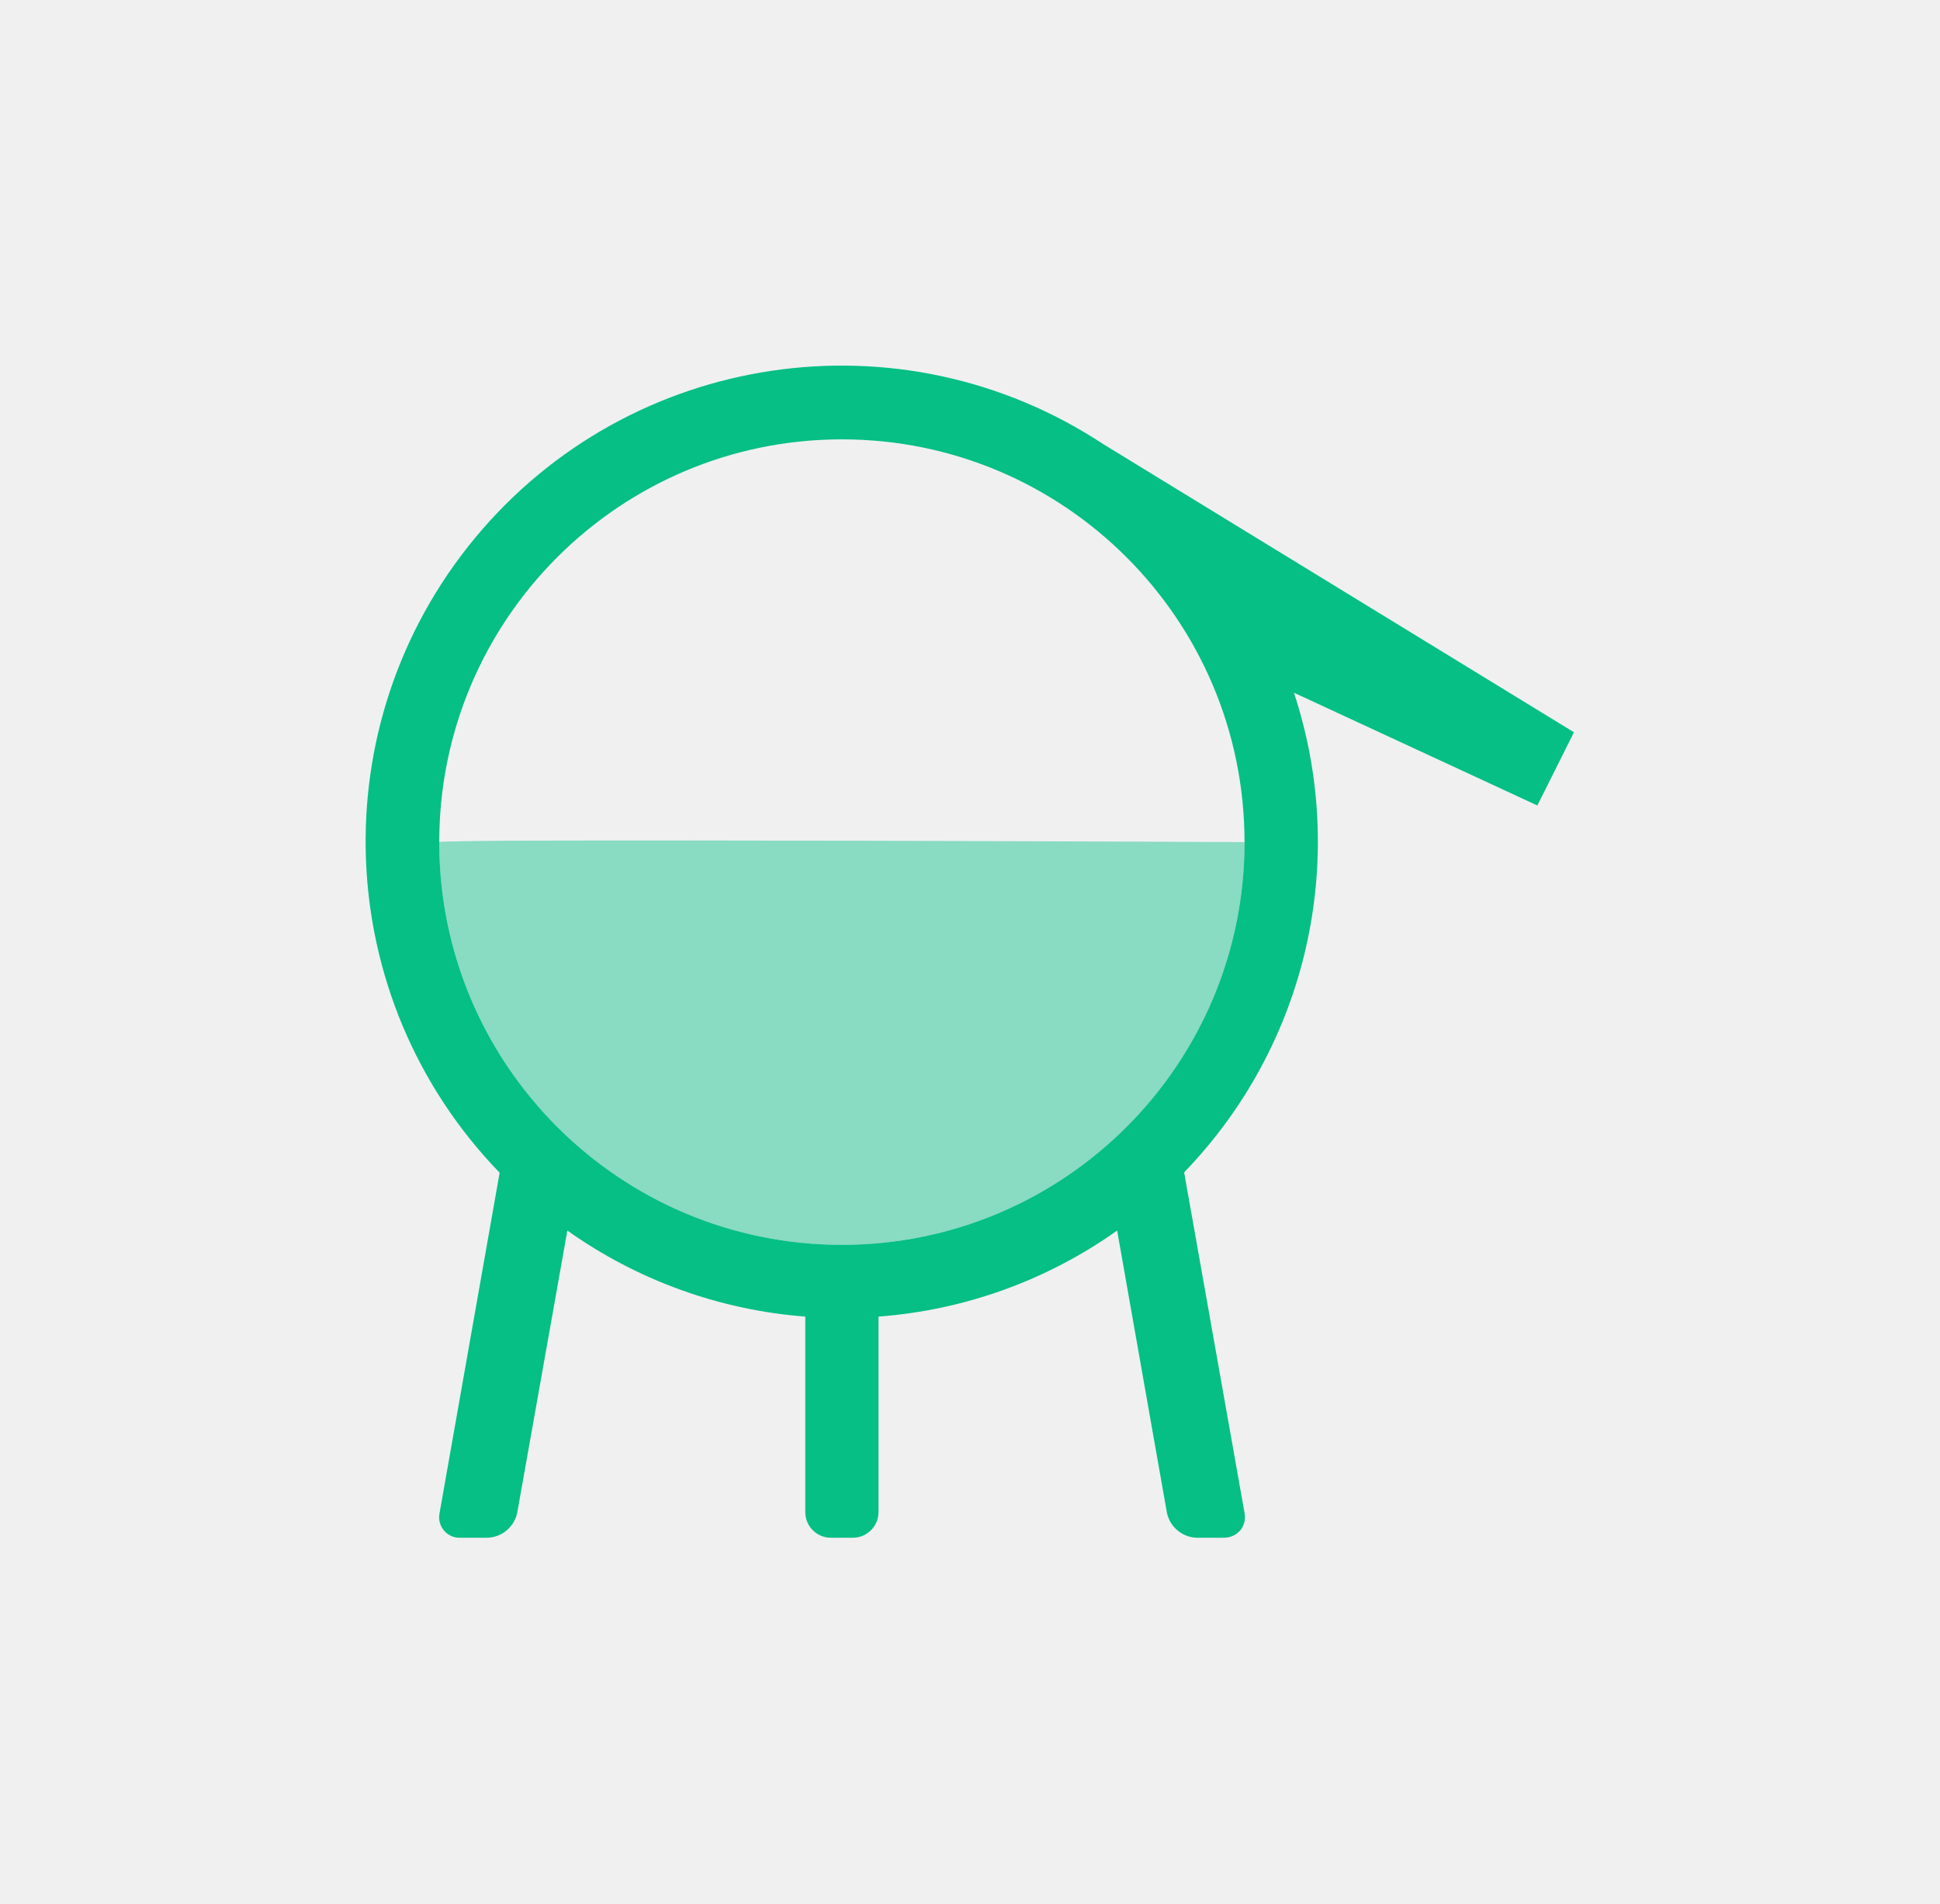
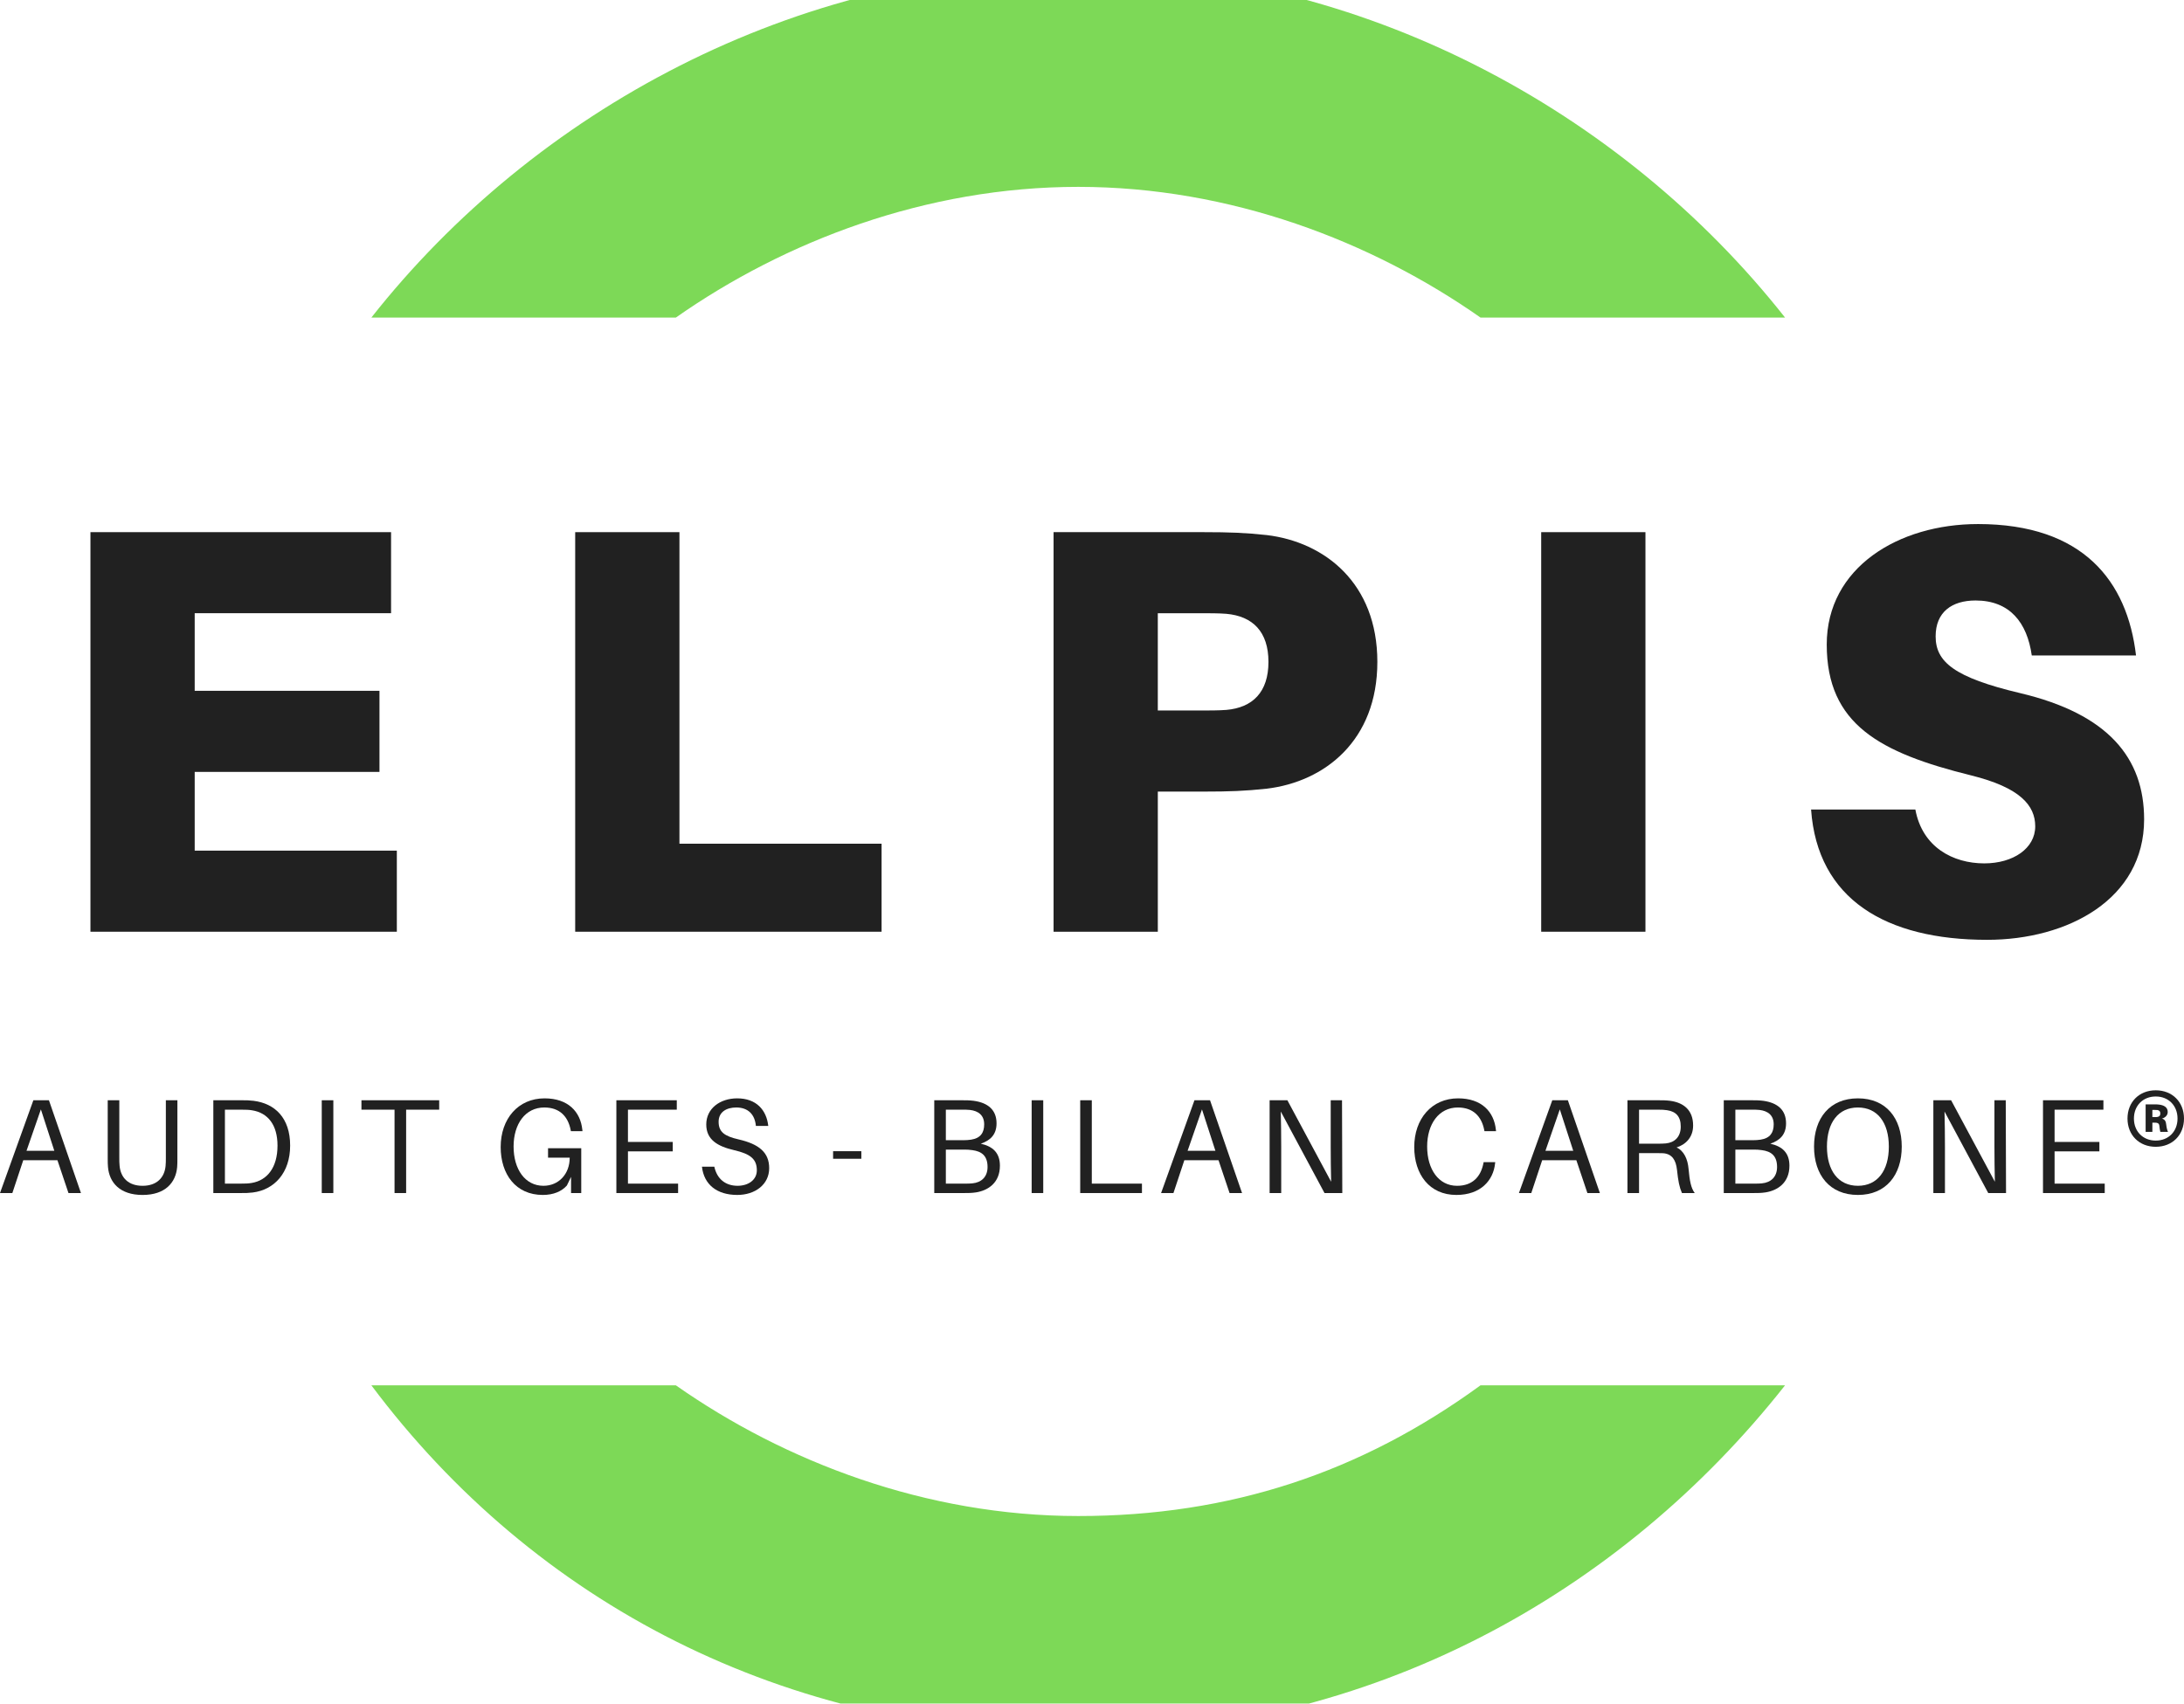
- <svg xmlns="http://www.w3.org/2000/svg" width="53" height="52" viewBox="-10 -10 53 52">
-   <g fill="#05BF85" fill-rule="evenodd">
-     <path d="M20.14 2.13L33 10l-1 2-6.65-3.08a12.99 12.99 0 0 1-3 13.1l1.65 9.3c.07.38-.2.68-.57.68h-.74a.86.86 0 0 1-.81-.68l-1.36-7.71A12.93 12.93 0 0 1 14 25.96v5.34a.7.7 0 0 1-.7.7h-.6a.7.7 0 0 1-.7-.7v-5.34a12.93 12.93 0 0 1-6.5-2.35l-1.37 7.71a.86.86 0 0 1-.81.68h-.73a.56.56 0 0 1-.58-.68l1.64-9.29a13 13 0 0 1 16.49-19.9zM13 24a11 11 0 1 0 0-22 11 11 0 0 0 0 22z" />
-     <path fill-opacity=".44" d="M13 24a11 11 0 0 0 11-11s-22-.1-22 0a11 11 0 0 0 11 11z" />
+ <svg xmlns="http://www.w3.org/2000/svg" xmlns:xlink="http://www.w3.org/1999/xlink" width="220.142pt" height="171.75pt" viewBox="0 0 220.142 171.75" version="1.1" id="svg215">
+   <defs id="defs76">
+     <g id="g68">
+       <symbol overflow="visible" id="glyph0-0">
+         <path style="stroke:none" d="m 35.555,-8.176 h -20.375 v -7.938 h 18.625 v -8.176 h -18.625 v -7.824 h 19.793 v -8.172 H 4.672 V 0 h 30.883 z m 0,0" id="path2" />
+       </symbol>
+       <symbol overflow="visible" id="glyph0-1">
+         <path style="stroke:none" d="m 35.555,-8.875 h -20.375 V -40.285 H 4.672 V 0 h 30.883 z m 0,0" id="path5" />
+       </symbol>
+       <symbol overflow="visible" id="glyph0-2">
+         <path style="stroke:none" d="m 26.156,-39.992 c -2.16,-0.234 -3.793,-0.293 -6.305,-0.293 H 4.672 V 0 h 10.508 v -14.129 h 4.672 c 2.512,0 4.145,-0.059 6.305,-0.293 5.84,-0.699 11.152,-4.844 11.152,-12.785 0,-7.941 -5.312,-12.086 -11.152,-12.785 z m -4.086,17.629 c -0.762,0.059 -1.695,0.059 -2.805,0.059 h -4.086 v -9.809 h 4.086 c 1.109,0 2.043,0 2.805,0.059 2.684,0.234 4.262,1.812 4.262,4.848 0,3.035 -1.578,4.613 -4.262,4.844 z m 0,0" id="path8" />
+       </symbol>
+       <symbol overflow="visible" id="glyph0-3">
+         <path style="stroke:none" d="M 15.18,0 V -40.285 H 4.672 V 0 Z m 0,0" id="path11" />
+       </symbol>
+       <symbol overflow="visible" id="glyph0-4">
+         <path style="stroke:none" d="m 18.801,-41.102 c -8,0 -15.238,4.379 -15.238,12.145 0,8.055 5.371,10.918 14.535,13.191 4.965,1.227 6.48,3.039 6.48,5.141 0,2.219 -2.215,3.734 -5.137,3.734 -3.152,0 -6.246,-1.633 -6.945,-5.43 H 1.984 c 0.645,9.051 7.531,13.137 17.75,13.137 8.117,0 15.82,-4.086 15.82,-12.145 0,-6.188 -3.617,-10.625 -12.492,-12.727 -6.656,-1.578 -8.523,-3.152 -8.523,-5.723 0,-2.449 1.633,-3.617 4.027,-3.617 3.445,0 5.195,2.219 5.664,5.543 h 10.508 c -0.875,-7.473 -5.312,-13.25 -15.938,-13.25 z m 0,0" id="path14" />
+       </symbol>
+       <symbol overflow="visible" id="glyph1-0">
+         <path style="stroke:none" d="M 6.184,-3.309 7.297,0 H 8.555 L 5.328,-9.355 H 3.758 L 0.395,0 h 1.246 l 1.098,-3.309 z m -3.117,-0.949 1.449,-4.176 1.355,4.176 z m 0,0" id="path17" />
+       </symbol>
+       <symbol overflow="visible" id="glyph1-1">
+         <path style="stroke:none" d="M 8.297,-9.355 H 7.133 v 5.789 c 0,0.297 0,0.582 -0.027,0.828 -0.109,1.18 -0.883,2.008 -2.32,2.008 -1.438,0 -2.207,-0.828 -2.316,-2.008 C 2.441,-2.984 2.441,-3.27 2.441,-3.566 V -9.355 H 1.273 v 5.898 c 0,0.297 0,0.57 0.027,0.84 0.137,1.559 1.195,2.809 3.484,2.809 2.293,0 3.352,-1.25 3.488,-2.809 0.023,-0.27 0.023,-0.543 0.023,-0.84 z m 0,0" id="path20" />
+       </symbol>
+       <symbol overflow="visible" id="glyph1-2">
+         <path style="stroke:none" d="M 5.398,-9.301 C 4.922,-9.355 4.707,-9.355 4.203,-9.355 H 1.355 V 0 h 2.781 c 0.5,0 0.719,0 1.191,-0.055 C 7.5,-0.324 9.098,-2.035 9.098,-4.785 c 0,-2.793 -1.531,-4.246 -3.699,-4.516 z M 5.207,-1.016 C 4.91,-0.961 4.555,-0.949 4.066,-0.949 H 2.523 V -8.406 h 1.613 c 0.488,0 0.84,0.012 1.137,0.066 1.59,0.258 2.551,1.477 2.551,3.555 0,2.207 -1.031,3.512 -2.617,3.77 z m 0,0" id="path23" />
+       </symbol>
+       <symbol overflow="visible" id="glyph1-3">
+         <path style="stroke:none" d="M 2.523,0 V -9.355 H 1.355 V 0 Z m 0,0" id="path26" />
+       </symbol>
+       <symbol overflow="visible" id="glyph1-4">
+         <path style="stroke:none" d="M 8.297,-8.406 V -9.355 H 0.461 V -8.406 H 3.797 V 0 h 1.168 v -8.406 z m 0,0" id="path29" />
+       </symbol>
+       <symbol overflow="visible" id="glyph1-5">
+         <path style="stroke:none" d="m 5.41,-4.516 v 0.949 H 7.594 c 0,1.668 -1.125,2.836 -2.645,2.836 -1.844,0 -3.012,-1.656 -3.012,-3.961 0,-2.266 1.18,-3.934 3.094,-3.934 1.559,0 2.387,0.91 2.656,2.25 l 0.027,0.137 H 8.883 L 8.867,-6.375 c -0.188,-1.828 -1.438,-3.172 -3.809,-3.172 -2.66,0 -4.422,2.062 -4.422,4.91 0,2.738 1.52,4.828 4.246,4.828 1.07,0 1.898,-0.355 2.426,-0.949 L 7.73,-1.629 V 0 h 1.027 v -4.516 z m 0,0" id="path32" />
+       </symbol>
+       <symbol overflow="visible" id="glyph1-6">
+         <path style="stroke:none" d="M 7.578,-0.949 H 2.523 V -4.203 H 7.039 V -5.152 H 2.523 V -8.406 H 7.445 V -9.355 H 1.355 V 0 h 6.223 z m 0,0" id="path35" />
+       </symbol>
+       <symbol overflow="visible" id="glyph1-7">
+         <path style="stroke:none" d="m 4.258,-9.547 c -1.723,0 -3.117,1.02 -3.117,2.633 0,1.543 1.152,2.207 2.805,2.59 1.641,0.379 2.293,0.895 2.293,2.031 0,0.977 -0.867,1.562 -1.941,1.562 -1.219,0 -2.074,-0.691 -2.344,-1.926 H 0.707 c 0.203,1.801 1.504,2.848 3.562,2.848 1.805,0 3.215,-1.059 3.215,-2.699 0,-1.586 -1.031,-2.43 -3.09,-2.902 C 2.969,-5.734 2.387,-6.168 2.387,-7.188 c 0,-0.977 0.785,-1.438 1.777,-1.438 1.18,0 1.871,0.68 1.98,1.859 H 7.391 C 7.215,-8.367 6.195,-9.547 4.258,-9.547 Z m 0,0" id="path38" />
+       </symbol>
+       <symbol overflow="visible" id="glyph1-8">
+         <path style="stroke:none" d="m 6.047,-4.977 c 0.965,-0.324 1.586,-0.922 1.586,-2.047 0,-1.328 -0.824,-2.074 -2.305,-2.277 C 4.883,-9.355 4.555,-9.355 4.109,-9.355 H 1.355 V 0 H 4.367 C 4.801,0 5.098,0 5.559,-0.066 6.793,-0.258 7.973,-1.043 7.973,-2.754 c 0,-1.285 -0.691,-1.938 -1.926,-2.223 z M 2.523,-8.406 h 1.68 c 0.219,0 0.504,0 0.746,0.027 0.84,0.094 1.438,0.527 1.438,1.449 0,0.828 -0.352,1.398 -1.316,1.547 -0.27,0.039 -0.5,0.055 -0.746,0.055 H 2.523 Z m 2.672,7.43 c -0.18,0.016 -0.438,0.027 -0.652,0.027 H 2.523 v -3.43 h 1.938 c 0.219,0 0.434,0.012 0.746,0.055 0.895,0.121 1.52,0.539 1.52,1.695 0,1.016 -0.637,1.57 -1.531,1.652 z m 0,0" id="path41" />
+       </symbol>
+       <symbol overflow="visible" id="glyph1-9">
+         <path style="stroke:none" d="M 7.578,-0.949 H 2.523 v -8.406 H 1.355 V 0 h 6.223 z m 0,0" id="path44" />
+       </symbol>
+       <symbol overflow="visible" id="glyph1-10">
+         <path style="stroke:none" d="M 8.68,0 8.652,-9.355 H 7.512 v 4.676 c 0,1.102 0.016,2.441 0.043,3.539 L 3.145,-9.355 H 1.355 V 0 h 1.168 v -4.68 c 0,-1.098 -0.016,-2.438 -0.043,-3.539 L 6.887,0 Z m 0,0" id="path47" />
+       </symbol>
+       <symbol overflow="visible" id="glyph1-11">
+         <path style="stroke:none" d="m 5.059,-9.547 c -2.66,0 -4.422,2.062 -4.422,4.91 0,2.738 1.52,4.828 4.246,4.828 2.465,0 3.727,-1.48 3.902,-3.176 L 8.801,-3.117 H 7.633 l -0.027,0.133 c -0.27,1.344 -1.098,2.254 -2.656,2.254 -1.844,0 -3.012,-1.656 -3.012,-3.961 0,-2.266 1.18,-3.934 3.094,-3.934 1.559,0 2.387,0.91 2.656,2.25 l 0.027,0.137 H 8.883 L 8.867,-6.375 c -0.188,-1.828 -1.438,-3.172 -3.809,-3.172 z m 0,0" id="path50" />
+       </symbol>
+       <symbol overflow="visible" id="glyph1-12">
+         <path style="stroke:none" d="M 7.512,-2.453 C 7.43,-3.391 7.066,-4.246 6.305,-4.598 7.172,-4.867 7.973,-5.574 7.973,-6.809 7.973,-8.379 6.996,-9.125 5.641,-9.301 5.219,-9.355 4.895,-9.355 4.422,-9.355 H 1.355 V 0 h 1.168 v -4.027 h 1.762 c 0.215,0 0.449,0 0.664,0.012 0.922,0.07 1.289,0.707 1.398,1.668 0.121,1.156 0.242,1.75 0.5,2.348 H 8.137 C 7.758,-0.5 7.621,-1.234 7.512,-2.453 Z M 2.523,-4.977 V -8.406 h 1.898 c 0.418,0 0.676,0.012 0.934,0.055 0.867,0.133 1.371,0.609 1.371,1.652 0,1.059 -0.637,1.613 -1.508,1.695 -0.254,0.027 -0.484,0.027 -0.906,0.027 z m 0,0" id="path53" />
+       </symbol>
+       <symbol overflow="visible" id="glyph1-13">
+         <path style="stroke:none" d="m 5.059,-9.547 c -2.848,0 -4.422,2.008 -4.422,4.867 0,2.848 1.574,4.871 4.422,4.871 2.848,0 4.418,-2.023 4.418,-4.871 0,-2.859 -1.57,-4.867 -4.418,-4.867 z m 0,8.816 c -1.969,0 -3.121,-1.52 -3.121,-3.949 0,-2.438 1.152,-3.945 3.121,-3.945 1.965,0 3.117,1.508 3.117,3.945 0,2.43 -1.152,3.949 -3.117,3.949 z m 0,0" id="path56" />
+       </symbol>
+       <symbol overflow="visible" id="glyph2-0">
+         <path style="stroke:none" d="" id="path59" />
+       </symbol>
+       <symbol overflow="visible" id="glyph2-1">
+         <path style="stroke:none" d="M 3.281,-3.457 V -4.219 H 0.434 v 0.762 z m 0,0" id="path62" />
+       </symbol>
+       <symbol overflow="visible" id="glyph2-2">
+         <path style="stroke:none" d="m 3.445,-10.359 c -1.668,0 -2.848,1.18 -2.848,2.848 0,1.668 1.18,2.848 2.848,2.848 1.668,0 2.848,-1.18 2.848,-2.848 0,-1.668 -1.18,-2.848 -2.848,-2.848 z m 0,5.07 c -1.289,0 -2.199,-0.922 -2.199,-2.223 0,-1.301 0.91,-2.223 2.199,-2.223 1.289,0 2.195,0.922 2.195,2.223 0,1.301 -0.906,2.223 -2.195,2.223 z M 4.066,-7.5 c 0.328,-0.105 0.586,-0.324 0.586,-0.676 0,-0.477 -0.383,-0.691 -0.91,-0.746 C 3.621,-8.938 3.512,-8.938 3.375,-8.938 H 2.426 v 2.77 H 3.105 V -7.094 h 0.312 c 0.203,0 0.367,0.07 0.391,0.312 0.027,0.258 0.055,0.449 0.098,0.613 H 4.68 C 4.609,-6.32 4.543,-6.535 4.5,-6.902 4.477,-7.199 4.367,-7.445 4.066,-7.5 Z M 3.633,-7.676 C 3.551,-7.66 3.5,-7.66 3.375,-7.66 H 3.105 v -0.719 H 3.375 c 0.125,0 0.176,0 0.258,0.012 0.164,0.043 0.273,0.121 0.273,0.34 0,0.203 -0.082,0.312 -0.273,0.352 z m 0,0" id="path65" />
+       </symbol>
+     </g>
+     <clipPath id="clip1">
+       <path d="m 114.758,101.699 h 142.5 V 134 h -142.5 z m 0,0" id="path70" />
+     </clipPath>
+     <clipPath id="clip2">
+       <path d="m 114.758,241 h 142.5 v 32.449 h -142.5 z m 0,0" id="path73" />
+     </clipPath>
+   </defs>
+   <g id="surface1" transform="translate(-77.32697,-101.6992)">
+     <rect style="fill:#ffffff;stroke-width:0.75" id="rect1055" width="354.089" height="223.513" x="16.918" y="80.788" />
+     <g id="g1031">
+       <g clip-path="url(#clip1)" clip-rule="nonzero" id="g84">
+         <path style="fill:#7dd957;fill-opacity:1;fill-rule:nonzero;stroke:none" d="m 186.008,120.539 c 15.344,0 29.594,5.492 40.555,13.18 h 30.695 c -16.445,-20.871 -42.75,-35.148 -71.25,-35.148 -28.5,0 -54.809,14.277 -71.25,35.148 h 30.691 c 10.961,-7.688 25.211,-13.18 40.559,-13.18 z m 0,0" id="path82" />
+       </g>
+       <g clip-path="url(#clip2)" clip-rule="nonzero" id="g88">
+         <path style="fill:#7dd957;fill-opacity:1;fill-rule:nonzero;stroke:none" d="m 186.008,254.547 c -15.348,0 -29.598,-5.492 -40.559,-13.18 h -30.691 c 16.441,21.969 41.652,35.148 71.25,35.148 29.594,0 54.805,-14.277 71.25,-35.148 H 226.562 c -12.055,8.785 -25.211,13.18 -40.555,13.18 z m 0,0" id="path86" />
+       </g>
+       <g style="fill:#212121;fill-opacity:1" id="g92">
+         <use xlink:href="#glyph0-0" x="81.772" y="195.637" id="use90" width="100%" height="100%" />
+       </g>
+       <g style="fill:#212121;fill-opacity:1" id="g96">
+         <use xlink:href="#glyph0-1" x="130.633" y="195.637" id="use94" width="100%" height="100%" />
+       </g>
+       <g style="fill:#212121;fill-opacity:1" id="g100">
+         <use xlink:href="#glyph0-2" x="178.852" y="195.637" id="use98" width="100%" height="100%" />
+       </g>
+       <g style="fill:#212121;fill-opacity:1" id="g104">
+         <use xlink:href="#glyph0-3" x="228.004" y="195.637" id="use102" width="100%" height="100%" />
+       </g>
+       <g style="fill:#212121;fill-opacity:1" id="g108">
+         <use xlink:href="#glyph0-4" x="257.895" y="195.637" id="use106" width="100%" height="100%" />
+       </g>
+       <g style="fill:#212121;fill-opacity:1" id="g112">
+         <use xlink:href="#glyph1-0" x="76.932" y="221.983" id="use110" width="100%" height="100%" />
+       </g>
+       <g style="fill:#212121;fill-opacity:1" id="g116">
+         <use xlink:href="#glyph1-1" x="86.912" y="221.983" id="use114" width="100%" height="100%" />
+       </g>
+       <g style="fill:#212121;fill-opacity:1" id="g120">
+         <use xlink:href="#glyph1-2" x="97.475" y="221.983" id="use118" width="100%" height="100%" />
+       </g>
+       <g style="fill:#212121;fill-opacity:1" id="g124">
+         <use xlink:href="#glyph1-3" x="108.404" y="221.983" id="use122" width="100%" height="100%" />
+       </g>
+       <g style="fill:#212121;fill-opacity:1" id="g128">
+         <use xlink:href="#glyph1-4" x="113.299" y="221.983" id="use126" width="100%" height="100%" />
+       </g>
+       <g style="fill:#212121;fill-opacity:1" id="g136">
+         <use xlink:href="#glyph1-5" x="127.158" y="221.983" id="use134" width="100%" height="100%" />
+       </g>
+       <g style="fill:#212121;fill-opacity:1" id="g140">
+         <use xlink:href="#glyph1-6" x="138.1" y="221.983" id="use138" width="100%" height="100%" />
+       </g>
+       <g style="fill:#212121;fill-opacity:1" id="g144">
+         <use xlink:href="#glyph1-7" x="147.375" y="221.983" id="use142" width="100%" height="100%" />
+       </g>
+       <g style="fill:#212121;fill-opacity:1" id="g152">
+         <use xlink:href="#glyph2-1" x="160.867" y="221.983" id="use150" width="100%" height="100%" />
+       </g>
+       <g style="fill:#212121;fill-opacity:1" id="g160">
+         <use xlink:href="#glyph1-8" x="170.143" y="221.983" id="use158" width="100%" height="100%" />
+       </g>
+       <g style="fill:#212121;fill-opacity:1" id="g164">
+         <use xlink:href="#glyph1-3" x="179.96" y="221.983" id="use162" width="100%" height="100%" />
+       </g>
+       <g style="fill:#212121;fill-opacity:1" id="g168">
+         <use xlink:href="#glyph1-9" x="184.855" y="221.983" id="use166" width="100%" height="100%" />
+       </g>
+       <g style="fill:#212121;fill-opacity:1" id="g172">
+         <use xlink:href="#glyph1-0" x="193.967" y="221.983" id="use170" width="100%" height="100%" />
+       </g>
+       <g style="fill:#212121;fill-opacity:1" id="g176">
+         <use xlink:href="#glyph1-10" x="203.947" y="221.983" id="use174" width="100%" height="100%" />
+       </g>
+       <g style="fill:#212121;fill-opacity:1" id="g184">
+         <use xlink:href="#glyph1-11" x="219.242" y="221.983" id="use182" width="100%" height="100%" />
+       </g>
+       <g style="fill:#212121;fill-opacity:1" id="g188">
+         <use xlink:href="#glyph1-0" x="230.036" y="221.983" id="use186" width="100%" height="100%" />
+       </g>
+       <g style="fill:#212121;fill-opacity:1" id="g192">
+         <use xlink:href="#glyph1-12" x="240.016" y="221.983" id="use190" width="100%" height="100%" />
+       </g>
+       <g style="fill:#212121;fill-opacity:1" id="g196">
+         <use xlink:href="#glyph1-8" x="249.724" y="221.983" id="use194" width="100%" height="100%" />
+       </g>
+       <g style="fill:#212121;fill-opacity:1" id="g200">
+         <use xlink:href="#glyph1-13" x="259.541" y="221.983" id="use198" width="100%" height="100%" />
+       </g>
+       <g style="fill:#212121;fill-opacity:1" id="g204">
+         <use xlink:href="#glyph1-10" x="270.85" y="221.983" id="use202" width="100%" height="100%" />
+       </g>
+       <g style="fill:#212121;fill-opacity:1" id="g208">
+         <use xlink:href="#glyph1-6" x="281.901" y="221.983" id="use206" width="100%" height="100%" />
+       </g>
+       <g style="fill:#212121;fill-opacity:1" id="g212">
+         <use xlink:href="#glyph2-2" x="291.176" y="221.983" id="use210" width="100%" height="100%" />
+       </g>
+     </g>
+     <g style="fill:#212121;fill-opacity:1" id="g132">
+       <use xlink:href="#glyph2-0" x="122.913" y="221.983" id="use130" width="100%" height="100%" />
+     </g>
+     <g style="fill:#212121;fill-opacity:1" id="g148">
+       <use xlink:href="#glyph2-0" x="156.623" y="221.983" id="use146" width="100%" height="100%" />
+     </g>
+     <g style="fill:#212121;fill-opacity:1" id="g156">
+       <use xlink:href="#glyph2-0" x="165.898" y="221.983" id="use154" width="100%" height="100%" />
+     </g>
+     <g style="fill:#212121;fill-opacity:1" id="g180">
+       <use xlink:href="#glyph2-0" x="214.998" y="221.983" id="use178" width="100%" height="100%" />
+     </g>
  </g>
</svg>
